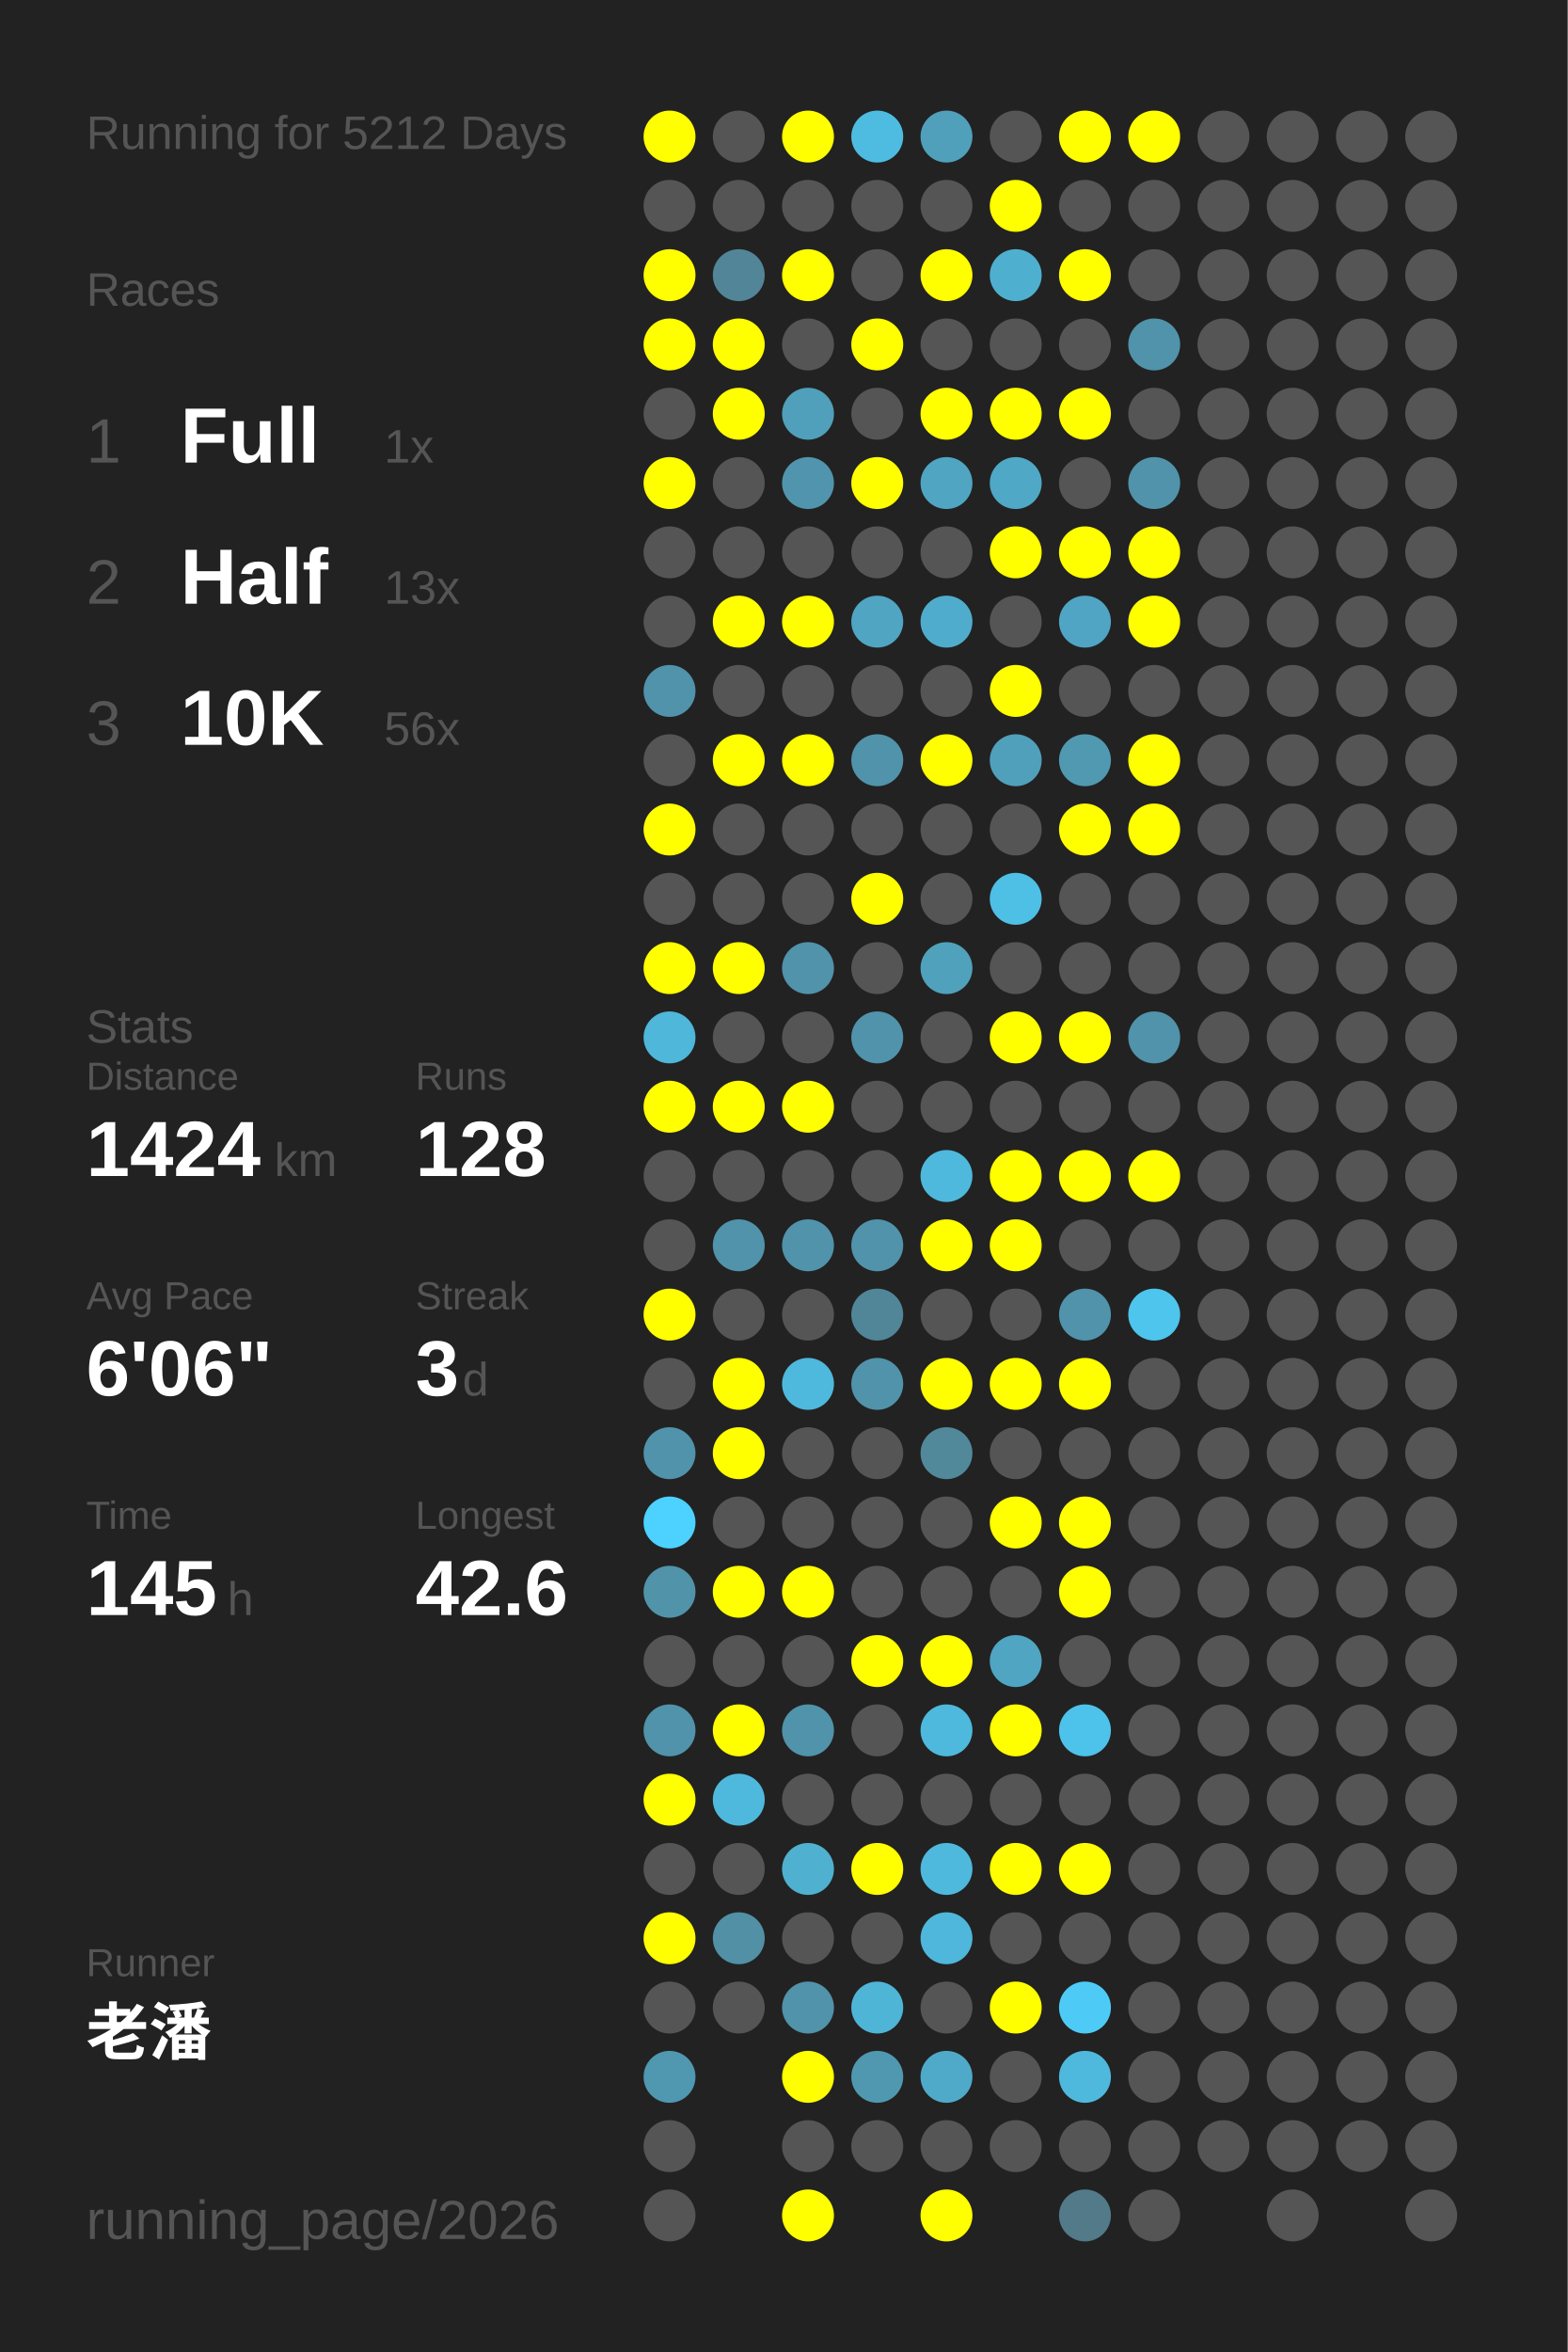
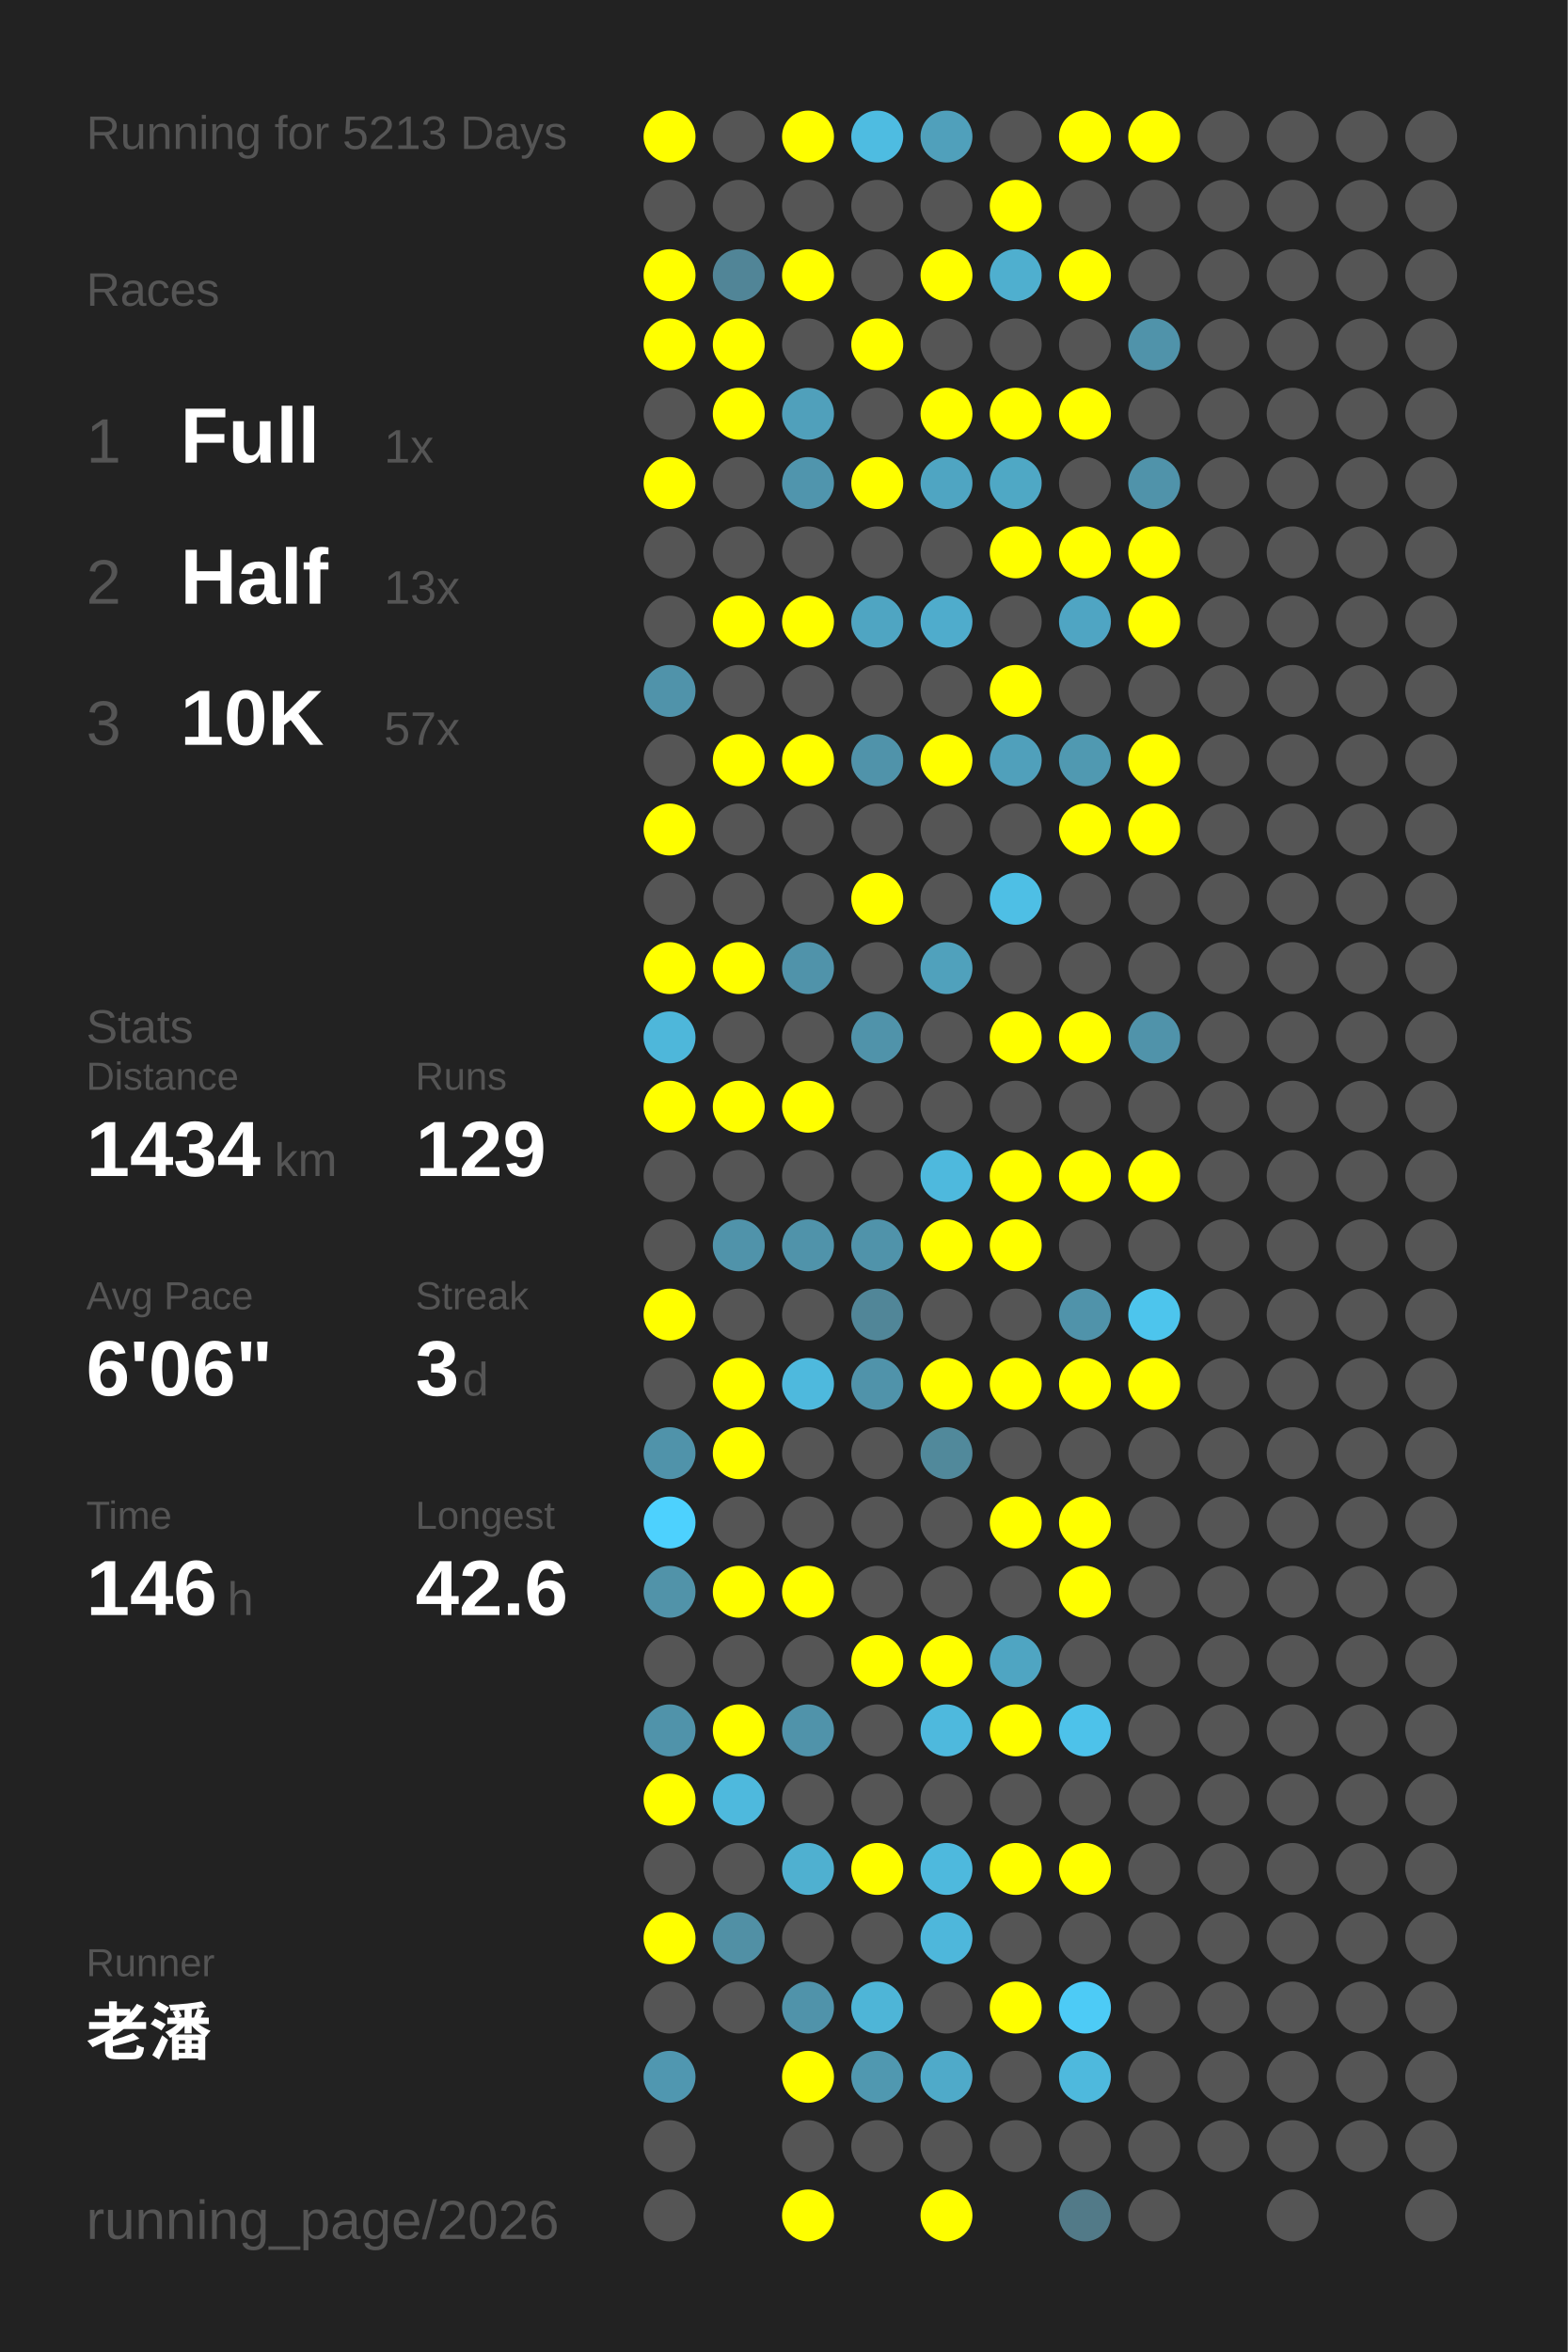
<svg xmlns="http://www.w3.org/2000/svg" baseProfile="full" height="300mm" version="1.1" viewBox="0,0,200,300" width="200mm">
  <defs />
  <rect fill="#222222" height="300" width="200" x="0" y="0" />
-   <text fill="#555555" style="font-size:6px; font-family:Arial;" x="11" y="19">Running for 5212 Days</text>
+   <text fill="#555555" style="font-size:6px; font-family:Arial;" x="11" y="19">Running for 5213 Days</text>
  <text fill="#555555" style="font-size:6px; font-family:Arial;" x="11" y="39">Races</text>
  <text fill="#555555" style="font-size:8px; font-family:Arial;" x="11" y="59">1</text>
  <text fill="#FFFFFF" style="font-size:10px; font-family:Arial; font-weight:bold;" x="23" y="59">Full</text>
  <text fill="#555555" style="font-size:6px; font-family:Arial;" x="49" y="59">1x</text>
  <text fill="#555555" style="font-size:8px; font-family:Arial;" x="11" y="77">2</text>
  <text fill="#FFFFFF" style="font-size:10px; font-family:Arial; font-weight:bold;" x="23" y="77">Half</text>
  <text fill="#555555" style="font-size:6px; font-family:Arial;" x="49" y="77">13x</text>
  <text fill="#555555" style="font-size:8px; font-family:Arial;" x="11" y="95">3</text>
  <text fill="#FFFFFF" style="font-size:10px; font-family:Arial; font-weight:bold;" x="23" y="95">10K</text>
-   <text fill="#555555" style="font-size:6px; font-family:Arial;" x="49" y="95">56x</text>
+   <text fill="#555555" style="font-size:6px; font-family:Arial;" x="49" y="95">57x</text>
  <text fill="#555555" style="font-size:6px; font-family:Arial;" x="11" y="133">Stats</text>
  <text fill="#555555" style="font-size:5px; font-family:Arial;" x="11" y="139">Distance</text>
-   <text fill="#FFFFFF" style="font-size:10px; font-family:Arial; font-weight:bold;" x="11" y="150">1424</text>
+   <text fill="#FFFFFF" style="font-size:10px; font-family:Arial; font-weight:bold;" x="11" y="150">1434</text>
  <text fill="#555555" style="font-size:6px; font-family:Arial;" x="35" y="150">km</text>
  <text fill="#555555" style="font-size:5px; font-family:Arial;" x="53" y="139">Runs</text>
-   <text fill="#FFFFFF" style="font-size:10px; font-family:Arial; font-weight:bold;" x="53" y="150">128</text>
+   <text fill="#FFFFFF" style="font-size:10px; font-family:Arial; font-weight:bold;" x="53" y="150">129</text>
  <text fill="#555555" style="font-size:5px; font-family:Arial;" x="11" y="167">Avg Pace</text>
  <text fill="#FFFFFF" style="font-size:10px; font-family:Arial; font-weight:bold;" x="11" y="178">6'06"</text>
  <text fill="#555555" style="font-size:5px; font-family:Arial;" x="53" y="167">Streak</text>
  <text fill="#FFFFFF" style="font-size:10px; font-family:Arial; font-weight:bold;" x="53" y="178">3</text>
  <text fill="#555555" style="font-size:6px; font-family:Arial;" x="59" y="178">d</text>
  <text fill="#555555" style="font-size:5px; font-family:Arial;" x="11" y="195">Time</text>
-   <text fill="#FFFFFF" style="font-size:10px; font-family:Arial; font-weight:bold;" x="11" y="206">145</text>
+   <text fill="#FFFFFF" style="font-size:10px; font-family:Arial; font-weight:bold;" x="11" y="206">146</text>
  <text fill="#555555" style="font-size:6px; font-family:Arial;" x="29" y="206">h</text>
  <text fill="#555555" style="font-size:5px; font-family:Arial;" x="53" y="195">Longest</text>
  <text fill="#FFFFFF" style="font-size:10px; font-family:Arial; font-weight:bold;" x="53" y="206">42.6</text>
  <text fill="#555555" style="font-size:5px; font-family:Arial;" x="11" y="252.065">Runner</text>
  <text fill="#FFFFFF" style="font-size:8px; font-family:Arial; font-weight:bold;" x="11" y="262.065">老潘</text>
  <text fill="#555555" style="font-size:7px; font-family:Arial;" x="11" y="285.581">running_page/2026</text>
  <circle cx="85.417" cy="17.419" fill="#FFFF00" r="3.312" />
  <circle cx="85.417" cy="26.258" fill="#555555" r="3.312" />
  <circle cx="85.417" cy="35.097" fill="#FFFF00" r="3.312" />
  <circle cx="85.417" cy="43.935" fill="#FFFF00" r="3.312" />
  <circle cx="85.417" cy="52.774" fill="#555555" r="3.312" />
  <circle cx="85.417" cy="61.613" fill="#FFFF00" r="3.312" />
  <circle cx="85.417" cy="70.452" fill="#555555" r="3.312" />
  <circle cx="85.417" cy="79.29" fill="#555555" r="3.312" />
  <circle cx="85.417" cy="88.129" fill="#5093aa" r="3.312" />
  <circle cx="85.417" cy="96.968" fill="#555555" r="3.312" />
  <circle cx="85.417" cy="105.806" fill="#FFFF00" r="3.312" />
  <circle cx="85.417" cy="114.645" fill="#555555" r="3.312" />
  <circle cx="85.417" cy="123.484" fill="#FFFF00" r="3.312" />
  <circle cx="85.417" cy="132.323" fill="#4eb7da" r="3.312" />
  <circle cx="85.417" cy="141.161" fill="#FFFF00" r="3.312" />
  <circle cx="85.417" cy="150" fill="#555555" r="3.312" />
  <circle cx="85.417" cy="158.839" fill="#555555" r="3.312" />
  <circle cx="85.417" cy="167.677" fill="#FFFF00" r="3.312" />
  <circle cx="85.417" cy="176.516" fill="#555555" r="3.312" />
  <circle cx="85.417" cy="185.355" fill="#5093aa" r="3.312" />
  <circle cx="85.417" cy="194.194" fill="#4dd1fe" r="3.312" />
  <circle cx="85.417" cy="203.032" fill="#5193a9" r="3.312" />
  <circle cx="85.417" cy="211.871" fill="#555555" r="3.312" />
  <circle cx="85.417" cy="220.71" fill="#5093aa" r="3.312" />
  <circle cx="85.417" cy="229.548" fill="#FFFF00" r="3.312" />
  <circle cx="85.417" cy="238.387" fill="#555555" r="3.312" />
  <circle cx="85.417" cy="247.226" fill="#FFFF00" r="3.312" />
  <circle cx="85.417" cy="256.065" fill="#555555" r="3.312" />
  <circle cx="85.417" cy="264.903" fill="#5097b0" r="3.312" />
  <circle cx="85.417" cy="273.742" fill="#555555" r="3.312" />
  <circle cx="85.417" cy="282.581" fill="#555555" r="3.312" />
  <circle cx="94.25" cy="17.419" fill="#555555" r="3.312" />
  <circle cx="94.25" cy="26.258" fill="#555555" r="3.312" />
  <circle cx="94.25" cy="35.097" fill="#518597" r="3.312" />
  <circle cx="94.25" cy="43.935" fill="#FFFF00" r="3.312" />
  <circle cx="94.25" cy="52.774" fill="#FFFF00" r="3.312" />
  <circle cx="94.25" cy="61.613" fill="#555555" r="3.312" />
  <circle cx="94.25" cy="70.452" fill="#555555" r="3.312" />
  <circle cx="94.25" cy="79.29" fill="#FFFF00" r="3.312" />
  <circle cx="94.25" cy="88.129" fill="#555555" r="3.312" />
  <circle cx="94.25" cy="96.968" fill="#FFFF00" r="3.312" />
  <circle cx="94.25" cy="105.806" fill="#555555" r="3.312" />
  <circle cx="94.25" cy="114.645" fill="#555555" r="3.312" />
  <circle cx="94.25" cy="123.484" fill="#FFFF00" r="3.312" />
  <circle cx="94.25" cy="132.323" fill="#555555" r="3.312" />
  <circle cx="94.25" cy="141.161" fill="#FFFF00" r="3.312" />
  <circle cx="94.25" cy="150" fill="#555555" r="3.312" />
  <circle cx="94.25" cy="158.839" fill="#5093aa" r="3.312" />
  <circle cx="94.25" cy="167.677" fill="#555555" r="3.312" />
  <circle cx="94.25" cy="176.516" fill="#FFFF00" r="3.312" />
  <circle cx="94.25" cy="185.355" fill="#FFFF00" r="3.312" />
  <circle cx="94.25" cy="194.194" fill="#555555" r="3.312" />
  <circle cx="94.25" cy="203.032" fill="#FFFF00" r="3.312" />
  <circle cx="94.25" cy="211.871" fill="#555555" r="3.312" />
  <circle cx="94.25" cy="220.71" fill="#FFFF00" r="3.312" />
  <circle cx="94.25" cy="229.548" fill="#4eb9dd" r="3.312" />
  <circle cx="94.25" cy="238.387" fill="#555555" r="3.312" />
  <circle cx="94.25" cy="247.226" fill="#5190a5" r="3.312" />
  <circle cx="94.25" cy="256.065" fill="#555555" r="3.312" />
  <circle cx="103.083" cy="17.419" fill="#FFFF00" r="3.312" />
  <circle cx="103.083" cy="26.258" fill="#555555" r="3.312" />
  <circle cx="103.083" cy="35.097" fill="#FFFF00" r="3.312" />
  <circle cx="103.083" cy="43.935" fill="#555555" r="3.312" />
  <circle cx="103.083" cy="52.774" fill="#50a0bb" r="3.312" />
  <circle cx="103.083" cy="61.613" fill="#5095ad" r="3.312" />
  <circle cx="103.083" cy="70.452" fill="#555555" r="3.312" />
  <circle cx="103.083" cy="79.29" fill="#FFFF00" r="3.312" />
  <circle cx="103.083" cy="88.129" fill="#555555" r="3.312" />
  <circle cx="103.083" cy="96.968" fill="#FFFF00" r="3.312" />
  <circle cx="103.083" cy="105.806" fill="#555555" r="3.312" />
  <circle cx="103.083" cy="114.645" fill="#555555" r="3.312" />
  <circle cx="103.083" cy="123.484" fill="#5093aa" r="3.312" />
  <circle cx="103.083" cy="132.323" fill="#555555" r="3.312" />
  <circle cx="103.083" cy="141.161" fill="#FFFF00" r="3.312" />
  <circle cx="103.083" cy="150" fill="#555555" r="3.312" />
  <circle cx="103.083" cy="158.839" fill="#5093aa" r="3.312" />
  <circle cx="103.083" cy="167.677" fill="#555555" r="3.312" />
  <circle cx="103.083" cy="176.516" fill="#4eb9dd" r="3.312" />
  <circle cx="103.083" cy="185.355" fill="#555555" r="3.312" />
  <circle cx="103.083" cy="194.194" fill="#555555" r="3.312" />
  <circle cx="103.083" cy="203.032" fill="#FFFF00" r="3.312" />
  <circle cx="103.083" cy="211.871" fill="#555555" r="3.312" />
  <circle cx="103.083" cy="220.71" fill="#5093aa" r="3.312" />
  <circle cx="103.083" cy="229.548" fill="#555555" r="3.312" />
  <circle cx="103.083" cy="238.387" fill="#4fb0d0" r="3.312" />
  <circle cx="103.083" cy="247.226" fill="#555555" r="3.312" />
  <circle cx="103.083" cy="256.065" fill="#5093aa" r="3.312" />
  <circle cx="103.083" cy="264.903" fill="#FFFF00" r="3.312" />
  <circle cx="103.083" cy="273.742" fill="#555555" r="3.312" />
  <circle cx="103.083" cy="282.581" fill="#FFFF00" r="3.312" />
  <circle cx="111.917" cy="17.419" fill="#4ebce1" r="3.312" />
  <circle cx="111.917" cy="26.258" fill="#555555" r="3.312" />
  <circle cx="111.917" cy="35.097" fill="#555555" r="3.312" />
  <circle cx="111.917" cy="43.935" fill="#FFFF00" r="3.312" />
  <circle cx="111.917" cy="52.774" fill="#555555" r="3.312" />
  <circle cx="111.917" cy="61.613" fill="#FFFF00" r="3.312" />
  <circle cx="111.917" cy="70.452" fill="#555555" r="3.312" />
  <circle cx="111.917" cy="79.29" fill="#4fa5c2" r="3.312" />
  <circle cx="111.917" cy="88.129" fill="#555555" r="3.312" />
  <circle cx="111.917" cy="96.968" fill="#5093aa" r="3.312" />
  <circle cx="111.917" cy="105.806" fill="#555555" r="3.312" />
  <circle cx="111.917" cy="114.645" fill="#FFFF00" r="3.312" />
  <circle cx="111.917" cy="123.484" fill="#555555" r="3.312" />
  <circle cx="111.917" cy="132.323" fill="#5093aa" r="3.312" />
  <circle cx="111.917" cy="141.161" fill="#555555" r="3.312" />
  <circle cx="111.917" cy="150" fill="#555555" r="3.312" />
  <circle cx="111.917" cy="158.839" fill="#5093aa" r="3.312" />
  <circle cx="111.917" cy="167.677" fill="#518698" r="3.312" />
  <circle cx="111.917" cy="176.516" fill="#5093aa" r="3.312" />
  <circle cx="111.917" cy="185.355" fill="#555555" r="3.312" />
  <circle cx="111.917" cy="194.194" fill="#555555" r="3.312" />
  <circle cx="111.917" cy="203.032" fill="#555555" r="3.312" />
  <circle cx="111.917" cy="211.871" fill="#FFFF00" r="3.312" />
  <circle cx="111.917" cy="220.71" fill="#555555" r="3.312" />
  <circle cx="111.917" cy="229.548" fill="#555555" r="3.312" />
  <circle cx="111.917" cy="238.387" fill="#FFFF00" r="3.312" />
  <circle cx="111.917" cy="247.226" fill="#555555" r="3.312" />
  <circle cx="111.917" cy="256.065" fill="#4eb5d7" r="3.312" />
  <circle cx="111.917" cy="264.903" fill="#5098b0" r="3.312" />
  <circle cx="111.917" cy="273.742" fill="#555555" r="3.312" />
  <circle cx="120.75" cy="17.419" fill="#50a0bb" r="3.312" />
  <circle cx="120.75" cy="26.258" fill="#555555" r="3.312" />
  <circle cx="120.75" cy="35.097" fill="#FFFF00" r="3.312" />
  <circle cx="120.75" cy="43.935" fill="#555555" r="3.312" />
  <circle cx="120.75" cy="52.774" fill="#FFFF00" r="3.312" />
  <circle cx="120.75" cy="61.613" fill="#4fa5c2" r="3.312" />
  <circle cx="120.75" cy="70.452" fill="#555555" r="3.312" />
  <circle cx="120.75" cy="79.29" fill="#4faccc" r="3.312" />
  <circle cx="120.75" cy="88.129" fill="#555555" r="3.312" />
  <circle cx="120.75" cy="96.968" fill="#FFFF00" r="3.312" />
  <circle cx="120.75" cy="105.806" fill="#555555" r="3.312" />
  <circle cx="120.75" cy="114.645" fill="#555555" r="3.312" />
  <circle cx="120.75" cy="123.484" fill="#50a1bc" r="3.312" />
  <circle cx="120.75" cy="132.323" fill="#555555" r="3.312" />
  <circle cx="120.75" cy="141.161" fill="#555555" r="3.312" />
  <circle cx="120.75" cy="150" fill="#4eb9dd" r="3.312" />
  <circle cx="120.75" cy="158.839" fill="#FFFF00" r="3.312" />
  <circle cx="120.75" cy="167.677" fill="#555555" r="3.312" />
  <circle cx="120.75" cy="176.516" fill="#FFFF00" r="3.312" />
  <circle cx="120.75" cy="185.355" fill="#51899b" r="3.312" />
  <circle cx="120.75" cy="194.194" fill="#555555" r="3.312" />
  <circle cx="120.75" cy="203.032" fill="#555555" r="3.312" />
  <circle cx="120.75" cy="211.871" fill="#FFFF00" r="3.312" />
  <circle cx="120.75" cy="220.71" fill="#4eb9dd" r="3.312" />
  <circle cx="120.75" cy="229.548" fill="#555555" r="3.312" />
  <circle cx="120.75" cy="238.387" fill="#4eb9dd" r="3.312" />
  <circle cx="120.75" cy="247.226" fill="#4eb7db" r="3.312" />
  <circle cx="120.75" cy="256.065" fill="#555555" r="3.312" />
  <circle cx="120.75" cy="264.903" fill="#4faac9" r="3.312" />
  <circle cx="120.75" cy="273.742" fill="#555555" r="3.312" />
  <circle cx="120.75" cy="282.581" fill="#FFFF00" r="3.312" />
  <circle cx="129.583" cy="17.419" fill="#555555" r="3.312" />
  <circle cx="129.583" cy="26.258" fill="#FFFF00" r="3.312" />
  <circle cx="129.583" cy="35.097" fill="#4fafcf" r="3.312" />
  <circle cx="129.583" cy="43.935" fill="#555555" r="3.312" />
  <circle cx="129.583" cy="52.774" fill="#FFFF00" r="3.312" />
  <circle cx="129.583" cy="61.613" fill="#4fa8c5" r="3.312" />
  <circle cx="129.583" cy="70.452" fill="#FFFF00" r="3.312" />
  <circle cx="129.583" cy="79.29" fill="#555555" r="3.312" />
  <circle cx="129.583" cy="88.129" fill="#FFFF00" r="3.312" />
  <circle cx="129.583" cy="96.968" fill="#50a0bb" r="3.312" />
  <circle cx="129.583" cy="105.806" fill="#555555" r="3.312" />
  <circle cx="129.583" cy="114.645" fill="#4ebfe5" r="3.312" />
  <circle cx="129.583" cy="123.484" fill="#555555" r="3.312" />
  <circle cx="129.583" cy="132.323" fill="#FFFF00" r="3.312" />
  <circle cx="129.583" cy="141.161" fill="#555555" r="3.312" />
  <circle cx="129.583" cy="150" fill="#FFFF00" r="3.312" />
  <circle cx="129.583" cy="158.839" fill="#FFFF00" r="3.312" />
  <circle cx="129.583" cy="167.677" fill="#555555" r="3.312" />
  <circle cx="129.583" cy="176.516" fill="#FFFF00" r="3.312" />
  <circle cx="129.583" cy="185.355" fill="#555555" r="3.312" />
  <circle cx="129.583" cy="194.194" fill="#FFFF00" r="3.312" />
  <circle cx="129.583" cy="203.032" fill="#555555" r="3.312" />
  <circle cx="129.583" cy="211.871" fill="#4fa5c2" r="3.312" />
  <circle cx="129.583" cy="220.71" fill="#FFFF00" r="3.312" />
  <circle cx="129.583" cy="229.548" fill="#555555" r="3.312" />
  <circle cx="129.583" cy="238.387" fill="#FFFF00" r="3.312" />
  <circle cx="129.583" cy="247.226" fill="#555555" r="3.312" />
  <circle cx="129.583" cy="256.065" fill="#FFFF00" r="3.312" />
  <circle cx="129.583" cy="264.903" fill="#555555" r="3.312" />
  <circle cx="129.583" cy="273.742" fill="#555555" r="3.312" />
  <circle cx="138.417" cy="17.419" fill="#FFFF00" r="3.312" />
  <circle cx="138.417" cy="26.258" fill="#555555" r="3.312" />
  <circle cx="138.417" cy="35.097" fill="#FFFF00" r="3.312" />
  <circle cx="138.417" cy="43.935" fill="#555555" r="3.312" />
  <circle cx="138.417" cy="52.774" fill="#FFFF00" r="3.312" />
  <circle cx="138.417" cy="61.613" fill="#555555" r="3.312" />
  <circle cx="138.417" cy="70.452" fill="#FFFF00" r="3.312" />
  <circle cx="138.417" cy="79.29" fill="#4fa5c3" r="3.312" />
  <circle cx="138.417" cy="88.129" fill="#555555" r="3.312" />
  <circle cx="138.417" cy="96.968" fill="#5099b1" r="3.312" />
  <circle cx="138.417" cy="105.806" fill="#FFFF00" r="3.312" />
  <circle cx="138.417" cy="114.645" fill="#555555" r="3.312" />
  <circle cx="138.417" cy="123.484" fill="#555555" r="3.312" />
  <circle cx="138.417" cy="132.323" fill="#FFFF00" r="3.312" />
  <circle cx="138.417" cy="141.161" fill="#555555" r="3.312" />
  <circle cx="138.417" cy="150" fill="#FFFF00" r="3.312" />
  <circle cx="138.417" cy="158.839" fill="#555555" r="3.312" />
  <circle cx="138.417" cy="167.677" fill="#5093aa" r="3.312" />
  <circle cx="138.417" cy="176.516" fill="#FFFF00" r="3.312" />
  <circle cx="138.417" cy="185.355" fill="#555555" r="3.312" />
  <circle cx="138.417" cy="194.194" fill="#FFFF00" r="3.312" />
  <circle cx="138.417" cy="203.032" fill="#FFFF00" r="3.312" />
  <circle cx="138.417" cy="211.871" fill="#555555" r="3.312" />
  <circle cx="138.417" cy="220.71" fill="#4dc2ea" r="3.312" />
  <circle cx="138.417" cy="229.548" fill="#555555" r="3.312" />
  <circle cx="138.417" cy="238.387" fill="#FFFF00" r="3.312" />
  <circle cx="138.417" cy="247.226" fill="#555555" r="3.312" />
  <circle cx="138.417" cy="256.065" fill="#4dcbf6" r="3.312" />
  <circle cx="138.417" cy="264.903" fill="#4eb9dd" r="3.312" />
  <circle cx="138.417" cy="273.742" fill="#555555" r="3.312" />
  <circle cx="138.417" cy="282.581" fill="#527a88" r="3.312" />
  <circle cx="147.25" cy="17.419" fill="#FFFF00" r="3.312" />
  <circle cx="147.25" cy="26.258" fill="#555555" r="3.312" />
  <circle cx="147.25" cy="35.097" fill="#555555" r="3.312" />
  <circle cx="147.25" cy="43.935" fill="#5093aa" r="3.312" />
  <circle cx="147.25" cy="52.774" fill="#555555" r="3.312" />
  <circle cx="147.25" cy="61.613" fill="#5093aa" r="3.312" />
  <circle cx="147.25" cy="70.452" fill="#FFFF00" r="3.312" />
  <circle cx="147.25" cy="79.29" fill="#FFFF00" r="3.312" />
  <circle cx="147.25" cy="88.129" fill="#555555" r="3.312" />
  <circle cx="147.25" cy="96.968" fill="#FFFF00" r="3.312" />
  <circle cx="147.25" cy="105.806" fill="#FFFF00" r="3.312" />
  <circle cx="147.25" cy="114.645" fill="#555555" r="3.312" />
  <circle cx="147.25" cy="123.484" fill="#555555" r="3.312" />
  <circle cx="147.25" cy="132.323" fill="#5093aa" r="3.312" />
  <circle cx="147.25" cy="141.161" fill="#555555" r="3.312" />
  <circle cx="147.25" cy="150" fill="#FFFF00" r="3.312" />
  <circle cx="147.25" cy="158.839" fill="#555555" r="3.312" />
  <circle cx="147.25" cy="167.677" fill="#4dc5ed" r="3.312" />
-   <circle cx="147.25" cy="176.516" fill="#555555" r="3.312" />
+   <circle cx="147.25" cy="176.516" fill="#FFFF00" r="3.312" />
  <circle cx="147.25" cy="185.355" fill="#555555" r="3.312" />
  <circle cx="147.25" cy="194.194" fill="#555555" r="3.312" />
  <circle cx="147.25" cy="203.032" fill="#555555" r="3.312" />
  <circle cx="147.25" cy="211.871" fill="#555555" r="3.312" />
  <circle cx="147.25" cy="220.71" fill="#555555" r="3.312" />
  <circle cx="147.25" cy="229.548" fill="#555555" r="3.312" />
  <circle cx="147.25" cy="238.387" fill="#555555" r="3.312" />
  <circle cx="147.25" cy="247.226" fill="#555555" r="3.312" />
  <circle cx="147.25" cy="256.065" fill="#555555" r="3.312" />
  <circle cx="147.25" cy="264.903" fill="#555555" r="3.312" />
  <circle cx="147.25" cy="273.742" fill="#555555" r="3.312" />
  <circle cx="147.25" cy="282.581" fill="#555555" r="3.312" />
  <circle cx="156.083" cy="17.419" fill="#555555" r="3.312" />
  <circle cx="156.083" cy="26.258" fill="#555555" r="3.312" />
  <circle cx="156.083" cy="35.097" fill="#555555" r="3.312" />
  <circle cx="156.083" cy="43.935" fill="#555555" r="3.312" />
  <circle cx="156.083" cy="52.774" fill="#555555" r="3.312" />
  <circle cx="156.083" cy="61.613" fill="#555555" r="3.312" />
  <circle cx="156.083" cy="70.452" fill="#555555" r="3.312" />
  <circle cx="156.083" cy="79.29" fill="#555555" r="3.312" />
  <circle cx="156.083" cy="88.129" fill="#555555" r="3.312" />
  <circle cx="156.083" cy="96.968" fill="#555555" r="3.312" />
  <circle cx="156.083" cy="105.806" fill="#555555" r="3.312" />
  <circle cx="156.083" cy="114.645" fill="#555555" r="3.312" />
  <circle cx="156.083" cy="123.484" fill="#555555" r="3.312" />
  <circle cx="156.083" cy="132.323" fill="#555555" r="3.312" />
  <circle cx="156.083" cy="141.161" fill="#555555" r="3.312" />
  <circle cx="156.083" cy="150" fill="#555555" r="3.312" />
  <circle cx="156.083" cy="158.839" fill="#555555" r="3.312" />
  <circle cx="156.083" cy="167.677" fill="#555555" r="3.312" />
  <circle cx="156.083" cy="176.516" fill="#555555" r="3.312" />
  <circle cx="156.083" cy="185.355" fill="#555555" r="3.312" />
  <circle cx="156.083" cy="194.194" fill="#555555" r="3.312" />
  <circle cx="156.083" cy="203.032" fill="#555555" r="3.312" />
  <circle cx="156.083" cy="211.871" fill="#555555" r="3.312" />
  <circle cx="156.083" cy="220.71" fill="#555555" r="3.312" />
  <circle cx="156.083" cy="229.548" fill="#555555" r="3.312" />
  <circle cx="156.083" cy="238.387" fill="#555555" r="3.312" />
  <circle cx="156.083" cy="247.226" fill="#555555" r="3.312" />
  <circle cx="156.083" cy="256.065" fill="#555555" r="3.312" />
  <circle cx="156.083" cy="264.903" fill="#555555" r="3.312" />
  <circle cx="156.083" cy="273.742" fill="#555555" r="3.312" />
  <circle cx="164.917" cy="17.419" fill="#555555" r="3.312" />
  <circle cx="164.917" cy="26.258" fill="#555555" r="3.312" />
  <circle cx="164.917" cy="35.097" fill="#555555" r="3.312" />
  <circle cx="164.917" cy="43.935" fill="#555555" r="3.312" />
  <circle cx="164.917" cy="52.774" fill="#555555" r="3.312" />
  <circle cx="164.917" cy="61.613" fill="#555555" r="3.312" />
  <circle cx="164.917" cy="70.452" fill="#555555" r="3.312" />
  <circle cx="164.917" cy="79.29" fill="#555555" r="3.312" />
  <circle cx="164.917" cy="88.129" fill="#555555" r="3.312" />
  <circle cx="164.917" cy="96.968" fill="#555555" r="3.312" />
  <circle cx="164.917" cy="105.806" fill="#555555" r="3.312" />
  <circle cx="164.917" cy="114.645" fill="#555555" r="3.312" />
  <circle cx="164.917" cy="123.484" fill="#555555" r="3.312" />
  <circle cx="164.917" cy="132.323" fill="#555555" r="3.312" />
  <circle cx="164.917" cy="141.161" fill="#555555" r="3.312" />
  <circle cx="164.917" cy="150" fill="#555555" r="3.312" />
  <circle cx="164.917" cy="158.839" fill="#555555" r="3.312" />
  <circle cx="164.917" cy="167.677" fill="#555555" r="3.312" />
  <circle cx="164.917" cy="176.516" fill="#555555" r="3.312" />
  <circle cx="164.917" cy="185.355" fill="#555555" r="3.312" />
  <circle cx="164.917" cy="194.194" fill="#555555" r="3.312" />
  <circle cx="164.917" cy="203.032" fill="#555555" r="3.312" />
  <circle cx="164.917" cy="211.871" fill="#555555" r="3.312" />
  <circle cx="164.917" cy="220.71" fill="#555555" r="3.312" />
  <circle cx="164.917" cy="229.548" fill="#555555" r="3.312" />
  <circle cx="164.917" cy="238.387" fill="#555555" r="3.312" />
  <circle cx="164.917" cy="247.226" fill="#555555" r="3.312" />
  <circle cx="164.917" cy="256.065" fill="#555555" r="3.312" />
  <circle cx="164.917" cy="264.903" fill="#555555" r="3.312" />
  <circle cx="164.917" cy="273.742" fill="#555555" r="3.312" />
  <circle cx="164.917" cy="282.581" fill="#555555" r="3.312" />
  <circle cx="173.75" cy="17.419" fill="#555555" r="3.312" />
  <circle cx="173.75" cy="26.258" fill="#555555" r="3.312" />
  <circle cx="173.75" cy="35.097" fill="#555555" r="3.312" />
  <circle cx="173.75" cy="43.935" fill="#555555" r="3.312" />
  <circle cx="173.75" cy="52.774" fill="#555555" r="3.312" />
  <circle cx="173.75" cy="61.613" fill="#555555" r="3.312" />
  <circle cx="173.75" cy="70.452" fill="#555555" r="3.312" />
  <circle cx="173.75" cy="79.29" fill="#555555" r="3.312" />
  <circle cx="173.75" cy="88.129" fill="#555555" r="3.312" />
  <circle cx="173.75" cy="96.968" fill="#555555" r="3.312" />
  <circle cx="173.75" cy="105.806" fill="#555555" r="3.312" />
  <circle cx="173.75" cy="114.645" fill="#555555" r="3.312" />
  <circle cx="173.75" cy="123.484" fill="#555555" r="3.312" />
  <circle cx="173.75" cy="132.323" fill="#555555" r="3.312" />
  <circle cx="173.75" cy="141.161" fill="#555555" r="3.312" />
  <circle cx="173.75" cy="150" fill="#555555" r="3.312" />
  <circle cx="173.75" cy="158.839" fill="#555555" r="3.312" />
  <circle cx="173.75" cy="167.677" fill="#555555" r="3.312" />
  <circle cx="173.75" cy="176.516" fill="#555555" r="3.312" />
  <circle cx="173.75" cy="185.355" fill="#555555" r="3.312" />
  <circle cx="173.75" cy="194.194" fill="#555555" r="3.312" />
  <circle cx="173.75" cy="203.032" fill="#555555" r="3.312" />
  <circle cx="173.75" cy="211.871" fill="#555555" r="3.312" />
  <circle cx="173.75" cy="220.71" fill="#555555" r="3.312" />
  <circle cx="173.75" cy="229.548" fill="#555555" r="3.312" />
  <circle cx="173.75" cy="238.387" fill="#555555" r="3.312" />
  <circle cx="173.75" cy="247.226" fill="#555555" r="3.312" />
  <circle cx="173.75" cy="256.065" fill="#555555" r="3.312" />
  <circle cx="173.75" cy="264.903" fill="#555555" r="3.312" />
  <circle cx="173.75" cy="273.742" fill="#555555" r="3.312" />
  <circle cx="182.583" cy="17.419" fill="#555555" r="3.312" />
  <circle cx="182.583" cy="26.258" fill="#555555" r="3.312" />
  <circle cx="182.583" cy="35.097" fill="#555555" r="3.312" />
  <circle cx="182.583" cy="43.935" fill="#555555" r="3.312" />
  <circle cx="182.583" cy="52.774" fill="#555555" r="3.312" />
  <circle cx="182.583" cy="61.613" fill="#555555" r="3.312" />
  <circle cx="182.583" cy="70.452" fill="#555555" r="3.312" />
  <circle cx="182.583" cy="79.29" fill="#555555" r="3.312" />
  <circle cx="182.583" cy="88.129" fill="#555555" r="3.312" />
  <circle cx="182.583" cy="96.968" fill="#555555" r="3.312" />
  <circle cx="182.583" cy="105.806" fill="#555555" r="3.312" />
  <circle cx="182.583" cy="114.645" fill="#555555" r="3.312" />
  <circle cx="182.583" cy="123.484" fill="#555555" r="3.312" />
  <circle cx="182.583" cy="132.323" fill="#555555" r="3.312" />
  <circle cx="182.583" cy="141.161" fill="#555555" r="3.312" />
  <circle cx="182.583" cy="150" fill="#555555" r="3.312" />
  <circle cx="182.583" cy="158.839" fill="#555555" r="3.312" />
  <circle cx="182.583" cy="167.677" fill="#555555" r="3.312" />
  <circle cx="182.583" cy="176.516" fill="#555555" r="3.312" />
  <circle cx="182.583" cy="185.355" fill="#555555" r="3.312" />
  <circle cx="182.583" cy="194.194" fill="#555555" r="3.312" />
  <circle cx="182.583" cy="203.032" fill="#555555" r="3.312" />
  <circle cx="182.583" cy="211.871" fill="#555555" r="3.312" />
  <circle cx="182.583" cy="220.71" fill="#555555" r="3.312" />
  <circle cx="182.583" cy="229.548" fill="#555555" r="3.312" />
  <circle cx="182.583" cy="238.387" fill="#555555" r="3.312" />
  <circle cx="182.583" cy="247.226" fill="#555555" r="3.312" />
  <circle cx="182.583" cy="256.065" fill="#555555" r="3.312" />
  <circle cx="182.583" cy="264.903" fill="#555555" r="3.312" />
  <circle cx="182.583" cy="273.742" fill="#555555" r="3.312" />
  <circle cx="182.583" cy="282.581" fill="#555555" r="3.312" />
</svg>
